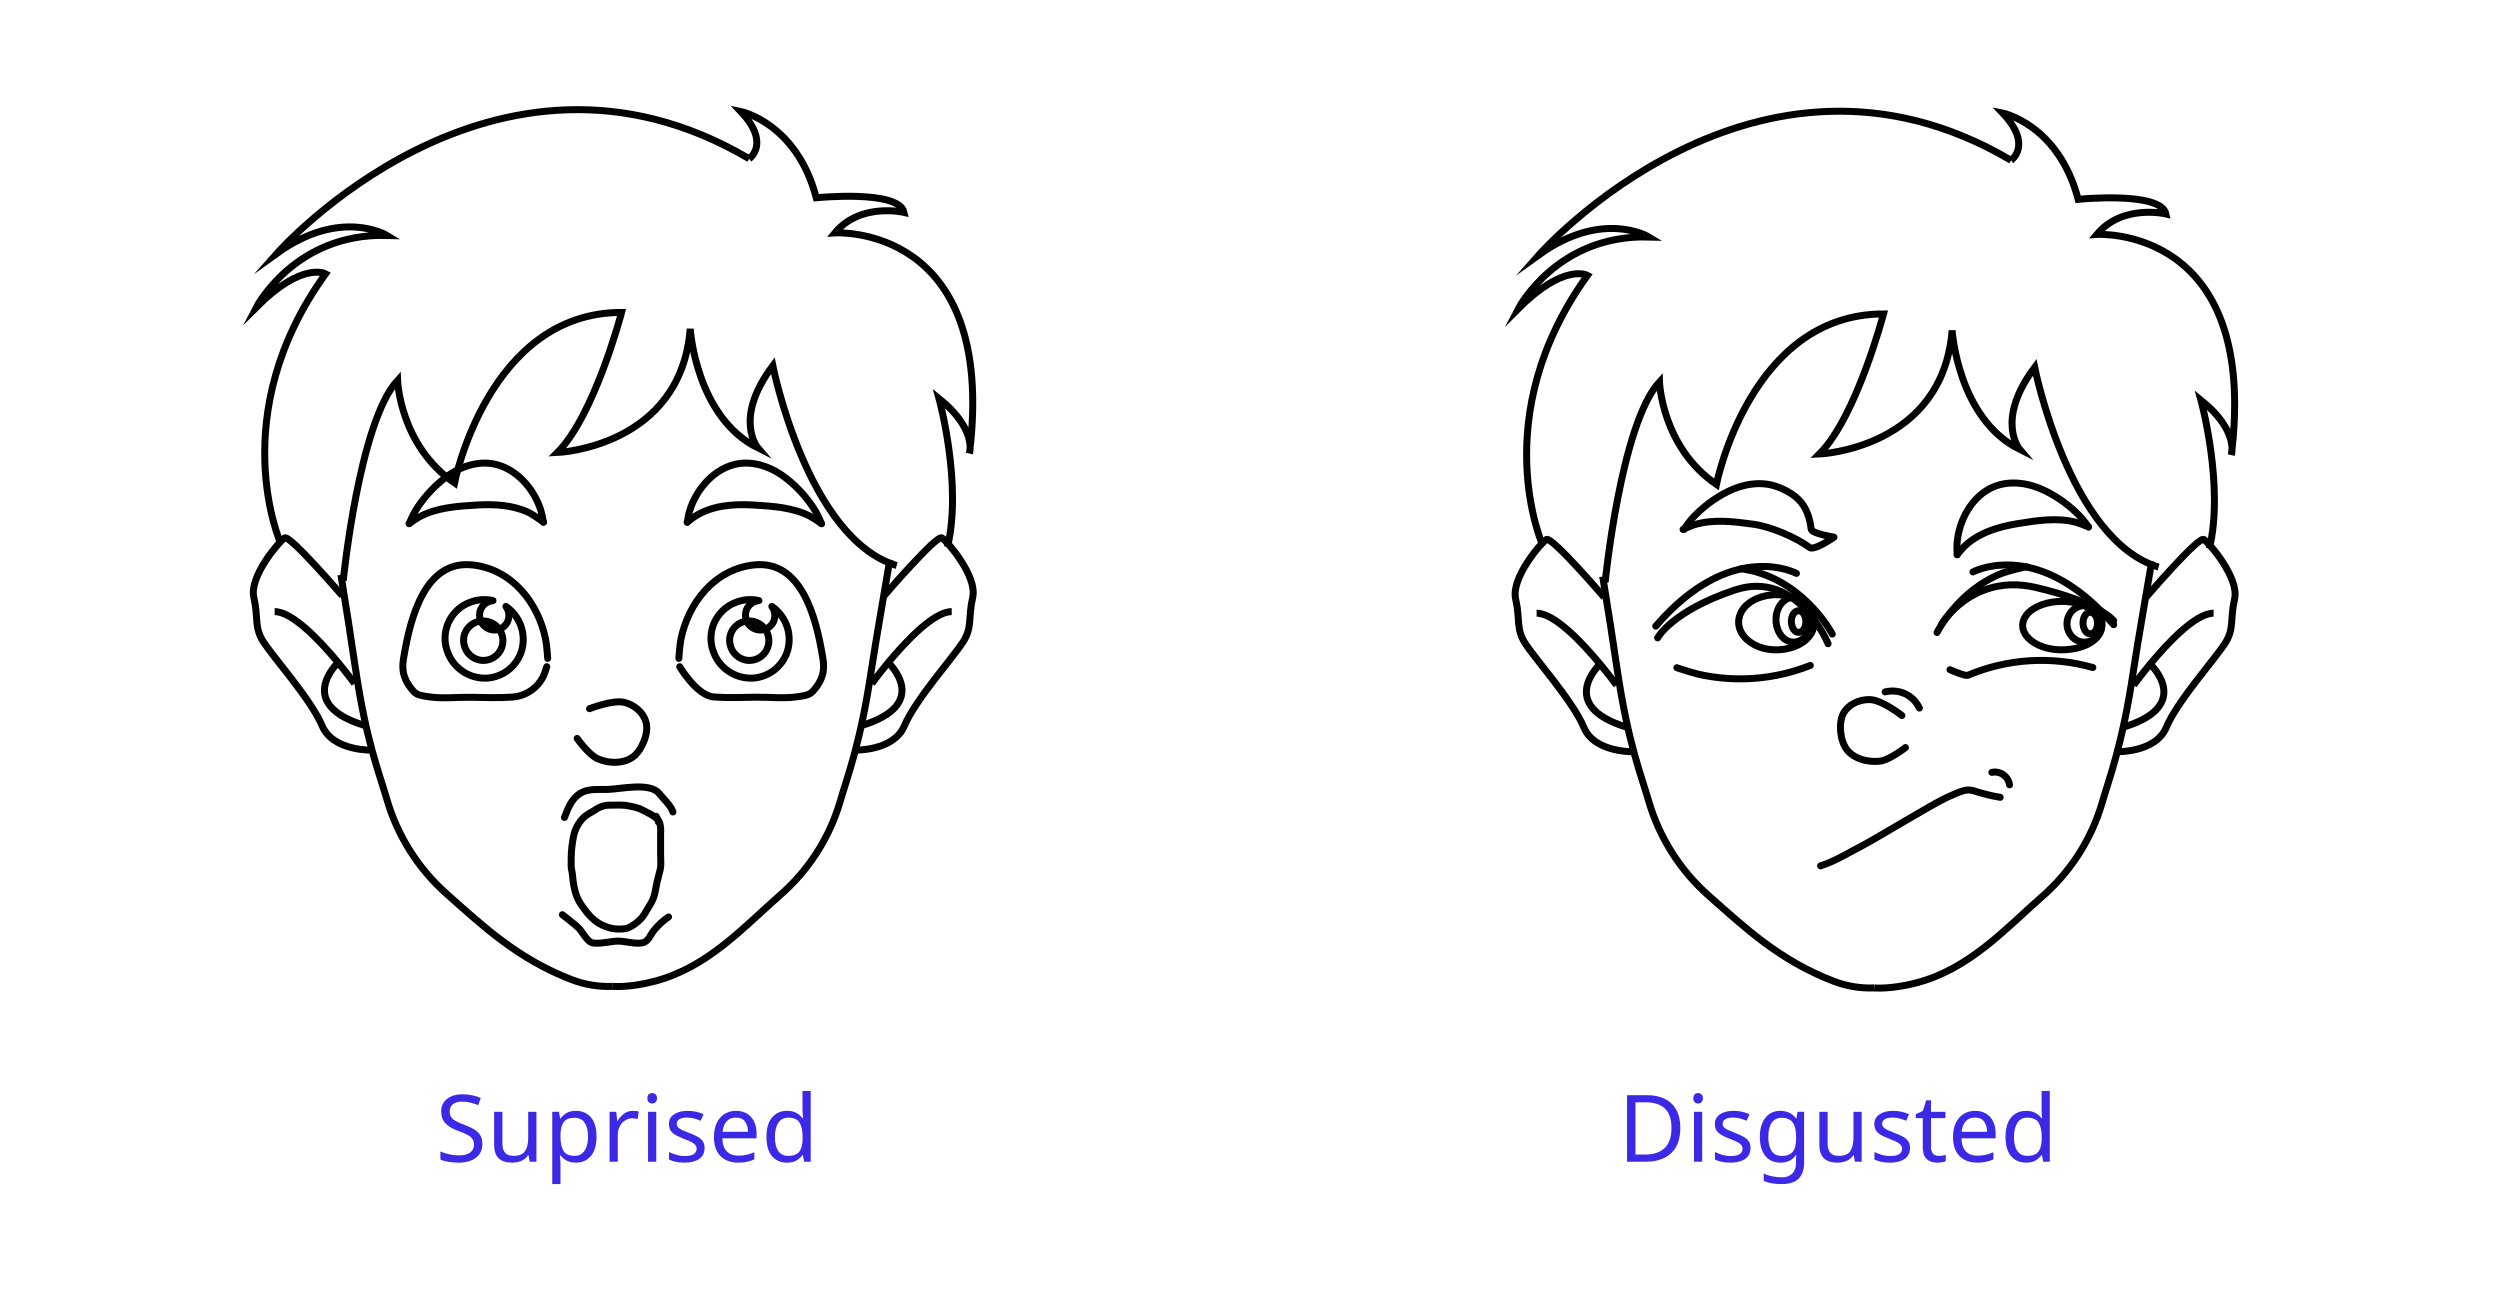
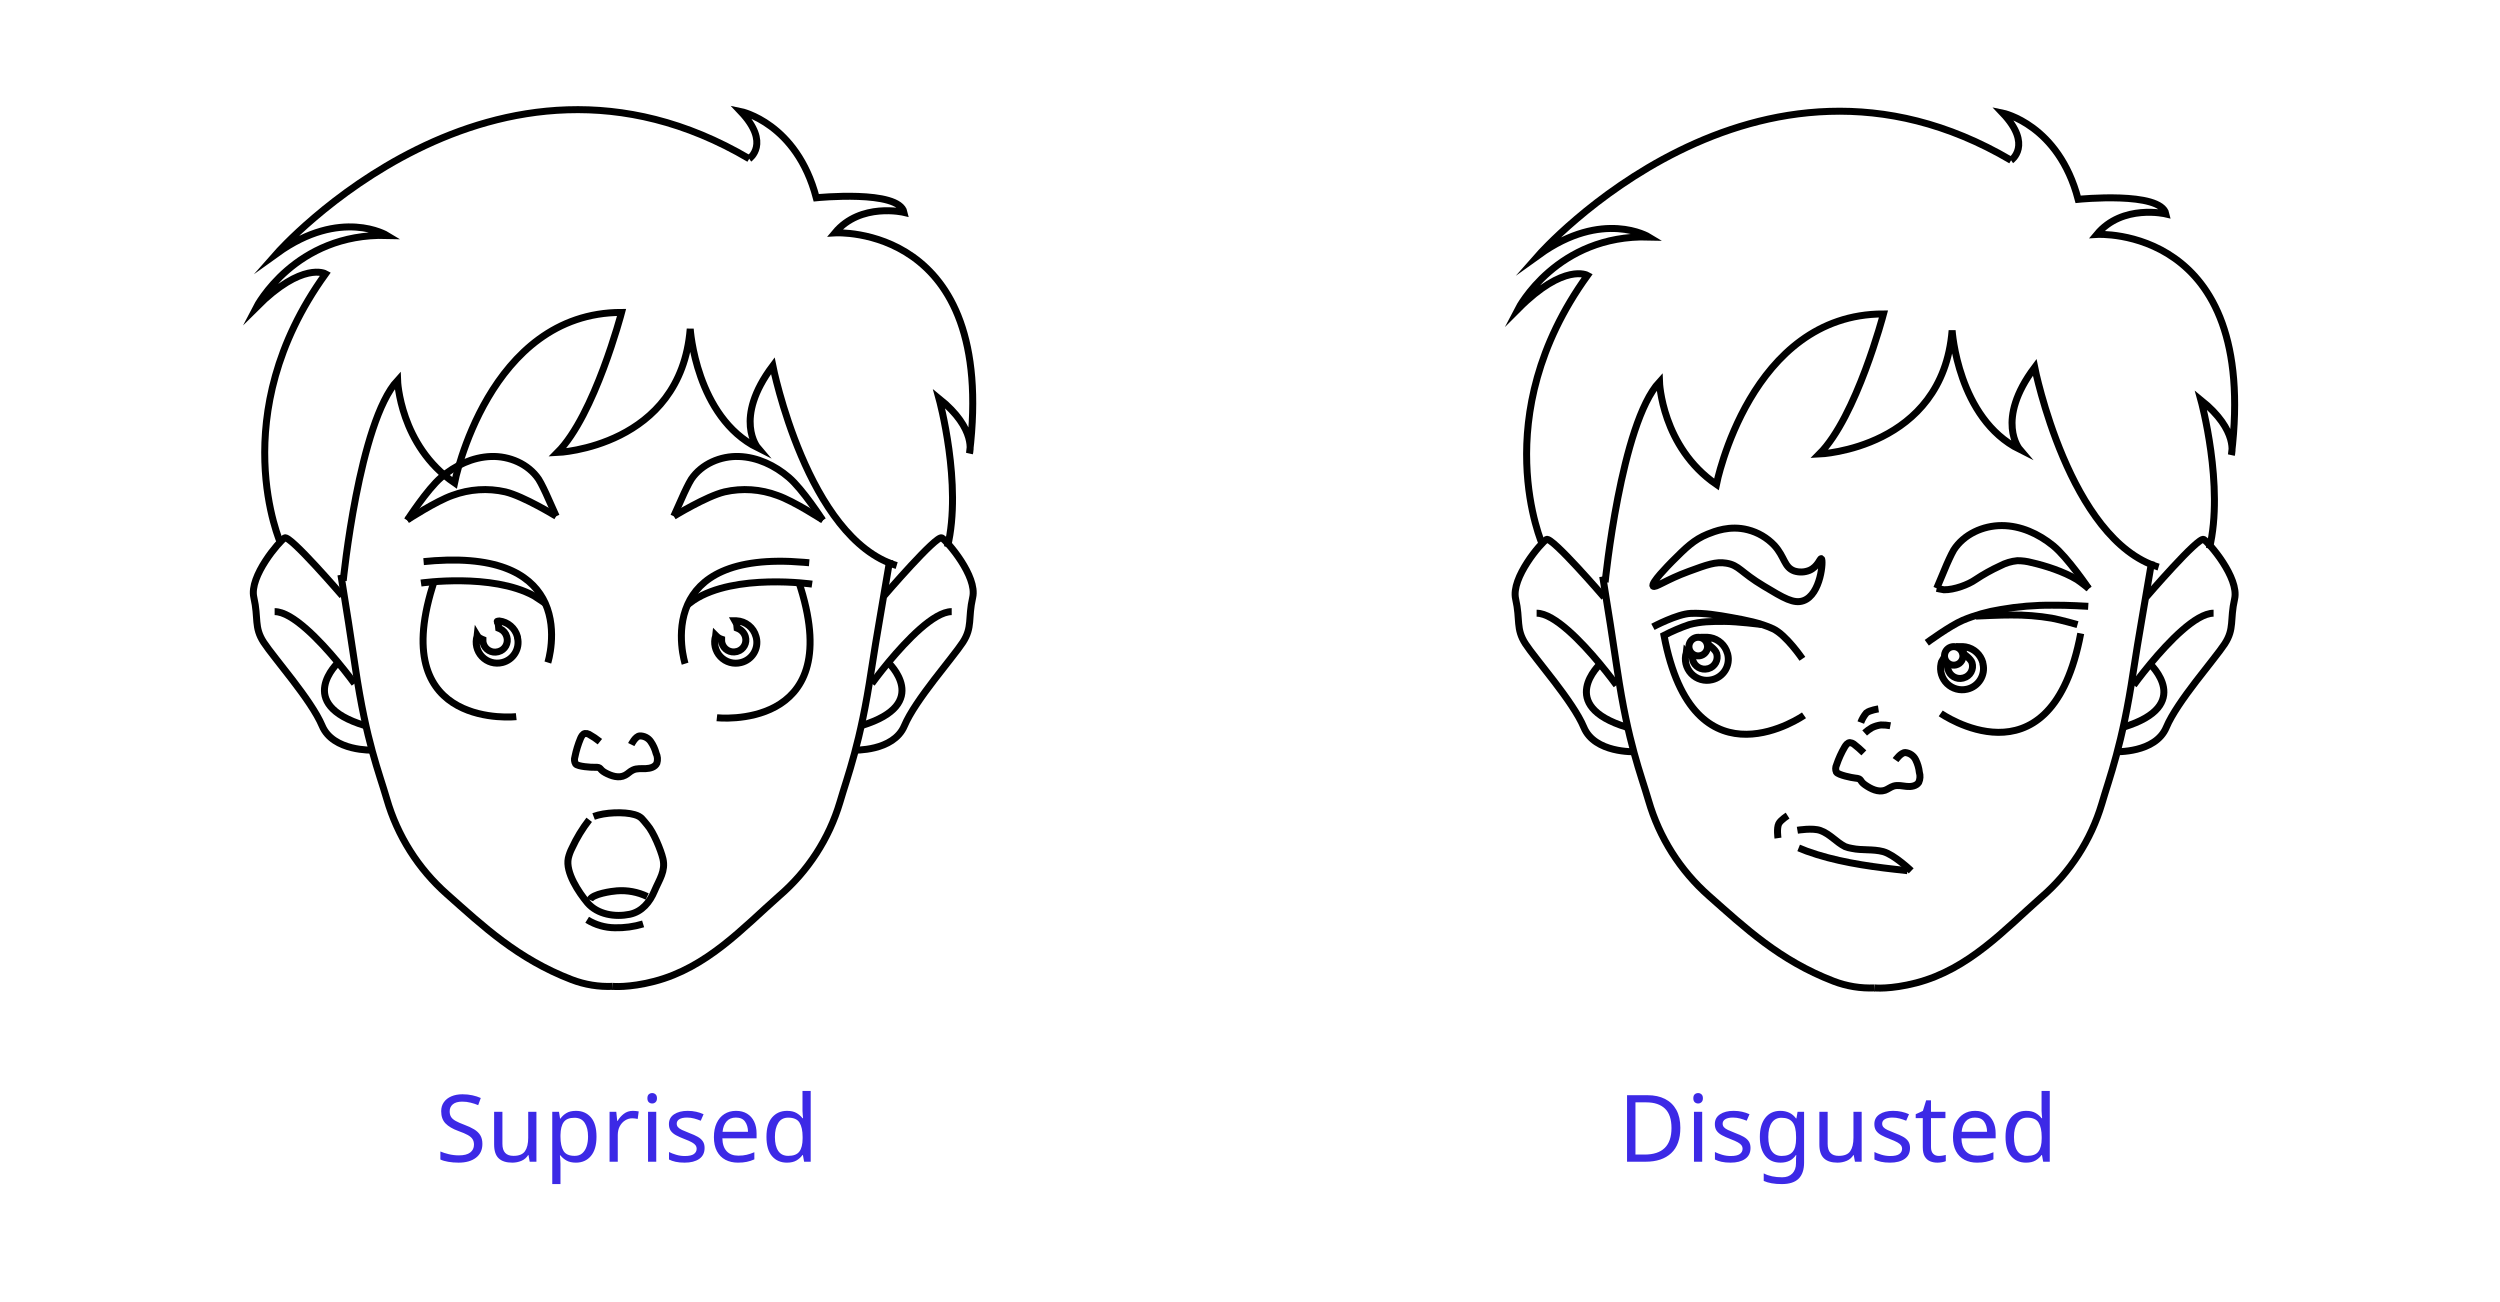
<svg xmlns="http://www.w3.org/2000/svg" id="图层_5" data-name="图层 5" viewBox="0 0 966 503">
  <defs>
-     <style>.cls-1,.cls-2,.cls-3{fill:none;stroke:#000;stroke-width:2.7px;}.cls-1,.cls-3{stroke-miterlimit:10;}.cls-2,.cls-3{stroke-linecap:round;}.cls-2{stroke-linejoin:round;}.cls-4{font-size:36px;fill:#3c29e6;font-family:Avenir-Medium, Avenir;}</style>
+     <style>.cls-1{fill:none;stroke:#000;stroke-miterlimit:10;stroke-width:2.7px;}.cls-2{font-size:36px;fill:#3c29e6;font-family:Avenir-Medium, Avenir;}</style>
  </defs>
  <g id="disgust">
    <path class="cls-1" d="M724.29,381.73s6.18.64,16.13-1.94c20.39-5.3,34.27-20.68,48.25-33a76.6,76.6,0,0,0,23.47-36.19c3-10.34,7.9-22.61,12.16-51.05,2-13.2,4.73-28.22,7.13-42.65" />
    <path class="cls-1" d="M724.38,381.73a39.56,39.56,0,0,1-15.88-2.59c-20.94-8.05-34.25-20.68-48.15-32.95A78,78,0,0,1,637,309.35c-3-10.34-7.85-22-12.08-50.4-2.1-14.1-3.15-20.88-5.63-36.19" />
    <g id="ear">
      <path class="cls-1" d="M829.21,230.81s20.26-23.6,22.31-22.37,13.78,14.85,11.93,23,0,11.46-3.82,17.35S841.26,271,837.06,281.05s-19.63,9.41-19.63,9.41" />
      <path class="cls-1" d="M824.45,264.75s2.66-3.69,6.57-8.39c6.81-8.18,17.42-19.41,24.31-19.42" />
      <path class="cls-1" d="M830.71,256.49s17.41,16.06-10.2,24.47" />
    </g>
    <g id="ear-2" data-name="ear">
      <path class="cls-1" d="M619.87,230.81s-20.26-23.6-22.31-22.37-13.78,14.85-11.92,23,0,11.46,3.81,17.35S607.82,271,612,281.05s19.63,9.41,19.63,9.41" />
      <path class="cls-1" d="M624.63,264.75s-2.66-3.69-6.57-8.39c-6.81-8.18-17.42-19.41-24.31-19.42" />
      <path class="cls-1" d="M618.38,256.49S601,272.55,628.58,281" />
    </g>
    <g id="hair">
      <path id="hair-2" data-name="hair" class="cls-1" d="M596.09,210.67S573.91,161.1,613.4,106.41c0,0-8.9-5-26.71,12.85,0,0,14.84-28.68,50.44-27.69,0,0-17.8-10.88-42.52,6.92,0,0,83.57-94.9,182.47-36.55" />
      <path id="hair-3" data-name="hair" class="cls-1" d="M777.08,61.94s8.48-5.87-3.26-18.26c0,0,21.59,4.38,29.18,33.34,0,0,31.94-3.25,33.92,5.65,0,0-16.81-4-26.7,7.91,0,0,62.81-3.8,52,85.15,0,0,3-9.28-11.79-21.15,0,0,9.13,33.26,3.26,57.39" />
      <path id="hair-4" data-name="hair" class="cls-1" d="M620.22,225s6.11-61.3,21-77.44c0,0,.88,25.12,22,39.62,0,0,13-65.87,64.56-65.87,0,0-10.43,39.78-24.78,54.13,0,0,47.61-2,51.3-47.78,0,0,2.17,34.08,26.12,46,0,0-9.62-11.23,5.78-31.71,0,0,13.32,66.75,47.88,77.18" />
-     </g>
-     <g id="eye2">
-       <path class="cls-2" d="M694.15,221.56S670.87,209,643.06,238.3c-1.08,1.15-3.28,3.64-3.28,3.64" />
-       <path class="cls-2" d="M708,245s-10.14-19.48-31.27-24.5c-1.25-.29-3.86-.73-3.86-.73" />
-       <path class="cls-2" d="M706.37,248.73s-11.72-28.9-36.09-20.73-29.77,18.48-29.77,18.48" />
-       <path class="cls-2" d="M699.5,257.12a73.38,73.38,0,0,1-43.07,3.44c-2.78-.64-8.5-2.55-8.5-2.55" />
-       <path class="cls-2" d="M762.35,221s21.39-11.59,47.64,13.29c2.21,2.09,6.73,7.09,6.73,7.09" />
-       <path class="cls-2" d="M748.47,244.39s7.94-16.22,25.23-22.93A84.08,84.08,0,0,1,783,219" />
-       <path class="cls-2" d="M750.14,241.34S762,221.28,786.63,227s30.09,12.83,30.09,12.83" />
-       <path class="cls-2" d="M808.67,257.93a73,73,0,0,0-48.29,3c-1,.44-6.9-2.15-6.9-2.15" />
-       <path class="cls-1" d="M805.66,234a6.74,6.74,0,0,0-6.34,4c-2.36,5.41,2.15,11.39,7.84,9.9a7.1,7.1,0,0,0-1.5-13.89Z" />
-       <path class="cls-1" d="M693.22,230.84c-2.64-.14-5.2,1.78-6.34,4.88-2.36,6.63,2.15,13.94,7.84,12.12,3.78-1.17,5.87-5.87,4.87-10.58C698.82,233.69,696.21,230.94,693.22,230.84Z" />
-       <path class="cls-1" d="M797.22,232.38c-5.92-.14-11.66,1.94-14.22,5.29-5.31,7.18,4.82,15.1,17.57,13.13,8.48-1.26,13.18-6.36,10.93-11.46C809.79,235.47,803.93,232.5,797.22,232.38Z" />
-       <path class="cls-1" d="M686.8,229.81c-5.67-.17-11.16,2.2-13.61,6C668.11,244,677.8,253,690,250.76c8.11-1.44,12.61-7.24,10.45-13C698.82,233.32,693.22,229.94,686.8,229.81Z" />
-       <path class="cls-1" d="M807.76,236.56c-1.09-.06-2.14.87-2.61,2.36-1,3.2.88,6.73,3.22,5.85,1.56-.56,2.42-2.83,2-5.1C810.07,237.94,809,236.61,807.76,236.56Z" />
-       <path class="cls-1" d="M695.06,236c-1.08-.07-2.14.86-2.61,2.36-1,3.2.89,6.73,3.23,5.85,1.56-.56,2.42-2.83,2-5.11C697.37,237.34,696.29,236,695.06,236Z" />
-     </g>
-     <g id="nose">
-       <path class="cls-2" d="M728.42,267.34a11.86,11.86,0,0,1,8.47,1.11,11.59,11.59,0,0,1,4.76,5.16" />
-     </g>
-     <g id="mouth">
-       <path id="mouth-2" data-name="mouth" class="cls-2" d="M703.47,334.57c5.61-1.79,11-5.17,16.24-7.88,5.41-2.8,27.11-16.1,32.66-18.61,11.09-5,6.69-2.32,20.49,0" />
-       <path class="cls-2" d="M769.65,298.44a5.72,5.72,0,0,1,6.83,4.82" />
-     </g>
-     <path id="nose-2" data-name="nose" class="cls-3" d="M734.89,276.48s-7.59-6-12.28-6.15-9.68,2.42-11,7a14.76,14.76,0,0,0-.31,5.92,14.08,14.08,0,0,0,1.68,5.46c2.61,4.42,8.72,6,13.54,5.39,3.74-.5,9.74-5.25,9.74-5.25" />
-     <g id="eyebrow">
-       <path class="cls-3" d="M807,203.63s-2-2.75-3.16-4A47.86,47.86,0,0,0,790,189.52c-6.06-2.92-13.31-4-19.53-1.47-8.41,3.43-13.68,13-14.28,22.1-.1,1.42.07,4.19.07,4.19" />
-       <path class="cls-3" d="M807,203.63a49.48,49.48,0,0,0-5-1.86c-7.16-1.84-14.8-.66-22.1.51-7.85,1.27-15.83,3.66-21.41,9.39-.79.82-2.23,2.67-2.23,2.67" />
-       <path class="cls-3" d="M650.62,204.63s1.94-2.87,3.14-4.22a47.8,47.8,0,0,1,13.52-10.31c6-3.08,13.2-4.35,19.49-2,8.24,3.13,12,7.6,13.07,16.38.21,1.7,8.74,3.06,8.74,3.06" />
-       <path class="cls-3" d="M650.33,204.57s2.85-1.33,4.31-1.79c7.3-2.27,15.22-1.26,22.77-.23,6.75.91,16.4,5,21.83,9,1.81,1.34,9.34-3.93,9.34-3.93" />
    </g>
  </g>
  <g id="surprised">
    <g id="face">
      <path class="cls-1" d="M236.69,381.13s6.19.64,16.13-1.94c20.4-5.3,34.27-20.68,48.25-33A76.6,76.6,0,0,0,324.54,310c3-10.34,7.91-22.62,12.16-51.05,2-13.2,4.74-28.22,7.13-42.65" />
      <path class="cls-1" d="M236.78,381.13a39.58,39.58,0,0,1-15.88-2.59c-20.93-8.05-34.25-20.68-48.15-33a77.9,77.9,0,0,1-23.31-36.83c-3-10.34-7.86-22-12.09-50.41-2.1-14.09-3.14-20.88-5.62-36.18" />
      <g id="ear-3" data-name="ear">
        <path class="cls-1" d="M341.62,230.21s20.25-23.61,22.31-22.37,13.78,14.85,11.92,23,0,11.46-3.81,17.35-18.37,22.23-22.58,32.25-19.62,9.41-19.62,9.41" />
        <path class="cls-1" d="M336.86,264.14s2.66-3.69,6.56-8.38c6.82-8.18,17.42-19.42,24.32-19.43" />
        <path class="cls-1" d="M343.11,255.88s17.42,16.07-10.2,24.48" />
      </g>
      <g id="ear-4" data-name="ear">
        <path class="cls-1" d="M132.27,230.21S112,206.6,110,207.84s-13.78,14.85-11.92,23,0,11.46,3.81,17.35,18.37,22.23,22.58,32.25,19.62,9.41,19.62,9.41" />
        <path class="cls-1" d="M137,264.14s-2.66-3.69-6.56-8.38c-6.82-8.18-17.42-19.42-24.32-19.43" />
        <path class="cls-1" d="M130.78,255.88S113.36,272,141,280.36" />
      </g>
      <g id="hair-5" data-name="hair">
        <path id="hair-6" data-name="hair" class="cls-1" d="M108.49,210.06S86.32,160.5,125.8,105.8c0,0-8.9-4.94-26.7,12.86,0,0,14.83-28.68,50.44-27.69,0,0-17.81-10.88-42.53,6.92,0,0,83.57-94.91,182.48-36.55" />
        <path id="hair-7" data-name="hair" class="cls-1" d="M289.49,61.34s8.47-5.87-3.26-18.26c0,0,21.58,4.38,29.18,33.34,0,0,31.94-3.26,33.92,5.65,0,0-16.82-4-26.71,7.91,0,0,62.82-3.81,52,85.15,0,0,3-9.28-11.79-21.15,0,0,9.13,33.26,3.26,57.39" />
        <path id="hair-8" data-name="hair" class="cls-1" d="M132.62,224.41s6.11-61.3,21-77.44c0,0,.87,25.12,22,39.62,0,0,13-65.87,64.56-65.87,0,0-10.43,39.78-24.78,54.13,0,0,47.61-2,51.3-47.79,0,0,2.18,34.09,26.12,46,0,0-9.62-11.24,5.79-31.72,0,0,13.31,66.76,47.87,77.19" />
      </g>
    </g>
-     <path id="nose-3" data-name="nose" class="cls-3" d="M227.81,273.84s9-3.56,13.51-2.42,8.6,5.07,8.6,9.88a14.47,14.47,0,0,1-1.39,5.76,14.14,14.14,0,0,1-3.15,4.75c-3.77,3.5-10.08,3.33-14.52,1.33-3.44-1.55-7.85-7.8-7.85-7.8" />
-     <g id="eyebrow-2" data-name="eyebrow">
-       <path class="cls-3" d="M317.43,202.34s-1.33-3.11-2.21-4.63a47.43,47.43,0,0,0-11.35-12.83c-5.27-4.17-12.11-6.81-18.74-5.68-9,1.53-16.18,9.76-18.73,18.47-.4,1.37-.85,4.12-.85,4.12" />
-       <path class="cls-3" d="M317.43,202.34a49,49,0,0,0-4.49-2.9c-6.6-3.35-14.31-3.86-21.69-4.3-7.94-.47-16.24.14-22.94,4.53-.95.62-2.76,2.12-2.76,2.12" />
-       <path class="cls-3" d="M158.1,202.34s1.36-3.18,2.27-4.74a47.71,47.71,0,0,1,11.29-12.72c5.27-4.17,12.11-6.81,18.74-5.68,8.69,1.48,15.74,9.27,18.49,17.69a47.5,47.5,0,0,1,1.09,4.9" />
-       <path class="cls-3" d="M158.1,202.34s2.54-1.86,3.89-2.59c6.73-3.63,14.69-4.16,22.29-4.61,6.8-.4,13.88,0,20,2.87a46,46,0,0,1,5.73,3.78" />
-     </g>
-     <g id="eye2-2" data-name="eye2">
-       <path class="cls-3" d="M262.31,254.42s.31-5,.8-7.43c2.83-14,13-27.11,28.33-28.71,18.06-1.87,23.82,19.65,26.45,35.69.53,3.19,1.19,7.68-3.89,13.23-1.38,1.52-3.72,1.69-5.75,2-5.42.81-10.9.12-16.36.2s-10.71.32-16.11-.1c-6.59-.52-13.14-11.68-13.14-11.68" />
-       <path class="cls-3" d="M211.62,254.42s-.3-5-.8-7.43c-2.82-14-13-27.11-28.33-28.71C164.44,216.41,158.68,237.93,156,254c-.52,3.19-1.18,7.68,3.89,13.23,1.38,1.52,3.73,1.69,5.76,2,5.42.81,10.9.12,16.35.2s10.72.32,16.12-.1A14.4,14.4,0,0,0,210,261.2a32.12,32.12,0,0,0,1.28-3.59" />
-       <path class="cls-2" d="M275.89,252.43A15.36,15.36,0,0,0,291.25,262a15,15,0,0,0,12.94-10.18,15.49,15.49,0,0,0-5-16.79c-.3-.25-.94-.72-.94-.72a11.15,11.15,0,0,1,.62,1.05,5.77,5.77,0,0,1,.26,4.25,5.61,5.61,0,0,1-4.86,3.82,5.77,5.77,0,0,1-5.77-3.57,5.57,5.57,0,0,1,3.2-7.42,11,11,0,0,1,1.55-.37l-.82-.17a15,15,0,0,0-8.07.84A14.82,14.82,0,0,0,275.89,252.43Z" />
-       <path class="cls-1" d="M288.76,255.16a7.53,7.53,0,0,0,7.35-3.83,7.65,7.65,0,0,0-8-11.28,7.46,7.46,0,0,0-6,9A7.72,7.72,0,0,0,288.76,255.16Z" />
-       <path class="cls-2" d="M173.14,252.43A15.35,15.35,0,0,0,188.5,262a15,15,0,0,0,12.93-10.18,15.49,15.49,0,0,0-5-16.79c-.31-.25-.95-.72-.95-.72s.45.68.63,1.05a5.87,5.87,0,0,1,.26,4.25,5.62,5.62,0,0,1-4.86,3.82,5.76,5.76,0,0,1-5.77-3.57,5.57,5.57,0,0,1,3.2-7.42,10.71,10.71,0,0,1,1.55-.37l-.83-.17a15,15,0,0,0-8.06.84A14.82,14.82,0,0,0,173.14,252.43Z" />
-       <path class="cls-1" d="M186,255.16a7.55,7.55,0,0,0,7.35-3.83,7.65,7.65,0,0,0-8-11.28,7.47,7.47,0,0,0-6.05,9A7.72,7.72,0,0,0,186,255.16Z" />
-     </g>
-     <path class="cls-3" d="M254.41,317.63c-.06-1.49-2.78-2.91-3.87-3.45s-2.27-1.25-3.44-1.74a24,24,0,0,0-4-1c-2.43-.57-5-.3-7.47-.32a9.13,9.13,0,0,0-5.48,1.73c-1.67,1.11-3.62,1.86-5,3.43a13.93,13.93,0,0,0-3.45,6.46,45.48,45.48,0,0,0-1,9c0,1,0,2,0,3s.35,1.88.44,2.87c.38,4,.93,8.22,3.23,11.66,2.58,3.84,5.42,7.37,9.94,8.85a13.1,13.1,0,0,0,4.52.86c2,0,3.27,0,5-1a15.57,15.57,0,0,0,4.44-3.69c1-1.34,1.77-2.93,2.69-4.34a14.46,14.46,0,0,0,2.16-5.19,70,70,0,0,1,1.72-7.72c.77-2.3.42-4.91.42-7.33,0-2.6,0-5.2,0-7.8a11.9,11.9,0,0,0-.31-3.81c-.32-1-1-1.73-1.41-2.66" />
-     <path class="cls-3" d="M218.11,315.87c1.31-3.52,2.82-7.28,6-9.28s7-1.44,10.66-1.55c5.11-.15,16.36-2.87,19.92,1.56,1.69,2.11,4.51,4.62,5.33,7.15" />
-     <path class="cls-3" d="M217.31,353.44c2.05,1.66,4.2,3.21,6.11,5,1.53,1.46,3.26,5,5.06,5.74,2.32.9,7.76-.57,10.4-.54s6.66,1.21,9.31.69c2.34-.47,3.1-3.1,4.47-4.8a25.76,25.76,0,0,1,5.66-5.22" />
  </g>
-   <text class="cls-4" transform="translate(168.32 448.89)">
+   <text class="cls-2" transform="translate(168.32 448.89)">
    <tspan xml:space="preserve">Suprised                                 Disgusted</tspan>
  </text>
+   <g id="brow">
+     <g id="eyebrow">
+       <path class="cls-1" d="M748.35,227.33s1.86.44,2.79.56c4,.06,9.43-2,12.16-3.91a69,69,0,0,1,9.55-5.33,17.85,17.85,0,0,1,6.64-2,21.07,21.07,0,0,1,5.58.74c5.21,1.18,12.22,3.41,17.49,6.57,1.62,1.06,4.59,3.48,4.59,3.48" />
+       <path class="cls-1" d="M748.35,227.33l3.85-9.18s1.67-3.84,2.73-5.64c3.91-6.08,11.29-9.43,18.54-9.43s14.21,3.16,19.85,7.75,13.77,16.63,13.77,16.63" />
+     </g>
+     <path class="cls-1" d="M703.76,215.86c-.5-.19-1.31,3.1-4.59,4.53a8.59,8.59,0,0,1-5.83.24c-4-1.42-3.66-5.45-7.76-9.92a21.42,21.42,0,0,0-10.23-6c-7-1.8-12.84.62-15.51,1.67-5.33,2.17-8.37,5.21-13.83,10.67-1.3,1.36-8.19,8.25-7.26,9.43.69.87,5-2.48,13.84-5.71,6.94-2.54,10.42-3.84,14.45-3.16,5,.8,5.46,3.47,14.51,8.87,7.69,4.65,11.6,6.94,15.26,5.64C703.63,229.75,704.63,216.23,703.76,215.86Z" />
+   </g>
+   <g id="nose">
+     <path id="nose-2" class="cls-1" d="M720.19,290.91a44.34,44.34,0,0,0-3.9-3.41,3.11,3.11,0,0,0-1.49-.56c-.93.06-1.49.87-2,1.68a37,37,0,0,0-3.16,6.94,3.36,3.36,0,0,0-.06,2.79c.74,1.12,5.95,2.17,7.25,2.3,2.8.25,1.49,1,3.79,2.6s5.08,3,7.75,2.11c1.18-.43,2.11-1.24,3.29-1.61,1.61-.5,3.41-.06,5.08.12s3.73-.12,4.66-1.55a5.59,5.59,0,0,0,.24-3.9,14.46,14.46,0,0,0-1.42-4.84,5,5,0,0,0-4-2.79c-1.68-.07-3.78,2.91-3.78,2.91" />
+     <path class="cls-1" d="M720.5,283.22a17,17,0,0,1,2.8-2.05,11.48,11.48,0,0,1,3.47-1.05,18.05,18.05,0,0,1,3.66.31" />
+     <path class="cls-1" d="M719,279.19a12.72,12.72,0,0,1,2.17-3.72c1.31-1.06,4.66-1.55,4.66-1.55" />
+   </g>
+   <g id="eye">
+     <g id="eye2">
+       <path class="cls-1" d="M749.9,275.65s41.31,28.91,53.53-28.1c.19-.93.56-2.79.56-2.79" />
+       <path class="cls-1" d="M766.16,256.05a8.45,8.45,0,0,0-6.64-6.08c-.37-.06-1.12-.12-1.12-.12h-.49s.43.87.62,1.36c0,.07.06.13.06.19.06.5.18,1.36.18,1.36l.31.13s2.49,1.74,2.92,3.22a4.68,4.68,0,0,1-3.23,5.83c-.06,0-.12.07-.24.07a4.78,4.78,0,0,1-5.83-3.42,3.81,3.81,0,0,1-.13-1.24v-.24l-.18-.07-1.93-1.24-.18-.18-.07.12s-.12.44-.18.68a8.33,8.33,0,0,0,10.11,9.87,8.18,8.18,0,0,0,6.08-9.8A1.12,1.12,0,0,0,766.16,256.05Z" />
+       <path class="cls-1" d="M755.05,249.85a3.59,3.59,0,0,0-1.67,6.82,3.6,3.6,0,0,0,2.42.25,3.53,3.53,0,0,0,2.6-4.22.22.22,0,0,0-.06-.18A3.58,3.58,0,0,0,755.05,249.85Z" />
+       <path class="cls-1" d="M667.47,252.45a8.41,8.41,0,0,0-6.64-6.07c-.37-.07-1.11-.13-1.11-.13h-.5s.44.87.62,1.37c0,.06,0,.06.06.12.07.5.19,1.43.19,1.43l.31.12s2.48,1.74,2.92,3.23a4.7,4.7,0,0,1-3.17,5.83c-.06,0-.18.06-.25.06a4.79,4.79,0,0,1-5.83-3.41,6.24,6.24,0,0,1-.12-1.24v-.25l-.19-.06-1.92-1.24-.19-.19a.19.19,0,0,1-.06.12,8.32,8.32,0,0,0,10,10.49,8.1,8.1,0,0,0,6-9.8A.82.82,0,0,1,667.47,252.45Z" />
+       <path class="cls-1" d="M656.37,246.25a3.6,3.6,0,1,0,3.35,2.85.22.22,0,0,0-.06-.18A3.51,3.51,0,0,0,656.37,246.25Z" />
+       <path class="cls-1" d="M697.06,276.4s-41.31,28.9-53.53-28.1l-.56-2.79h0a72.59,72.59,0,0,1,9.74-4.16c4.71-1.24,8.43-1.24,13.64-1.24,4.84,0,14.33,1.18,14.33,1.18" />
+       <path class="cls-1" d="M763.49,238.06s10.17-.49,13.64-.43a88.71,88.71,0,0,1,15.7,1.24c3.35.62,9.92,2.48,9.92,2.48" />
+     </g>
+     <path class="cls-1" d="M638.69,242.22s9.37-5,14.64-5.21,10.54.68,15.69,1.61c5.46,1,11,2,16.07,4.34s11.35,11.6,11.35,11.6" />
+     <path class="cls-1" d="M744.51,248.36s8.87-6.51,13.89-8.68a63.61,63.61,0,0,1,14.7-4.16A109.69,109.69,0,0,1,793,233.85c5.71-.07,13.9.43,13.9.43" />
+   </g>
+   <g id="mouth">
+     <g id="mouth-2">
+       <path class="cls-1" d="M695,327.63l3.1,1.24c10.54,3.85,22.83,5.77,33.93,7l5,.56" />
+     </g>
+     <path class="cls-1" d="M694.51,320.81s6-1,8.94.12c3.72,1.37,6.08,4.47,9.49,6.2a12.6,12.6,0,0,0,2.6.69c4,.86,8.07.18,12.1,1.24,4.34,1.18,10.85,7.44,10.85,7.44" />
+     <path class="cls-1" d="M690.73,315.16s-2.67,1.68-3.41,3.1c-.87,1.74-.31,5.59-.31,5.59" />
+   </g>
+   <g id="male1.4">
+     <g id="eyebrow-2" data-name="eyebrow">
+       <path class="cls-1" d="M260.35,199.47s12.57-7.71,19.62-9.41a35.69,35.69,0,0,1,20.47,1.4c6.31,2.18,17.61,9.53,17.61,9.53" />
+       <path class="cls-1" d="M260.35,199.47l4-8.93s1.7-3.7,2.79-5.4c4-5.89,11.3-9,18.4-8.75s13.85,3.46,19.26,8.08,13.12,16.58,13.12,16.58" />
+       <g id="eyebrow-2-2" data-name="eyebrow-2">
+         <path class="cls-1" d="M214.91,199.47s-12.57-7.71-19.62-9.41a36,36,0,0,0-20.41,1.34c-6.31,2.18-17.61,9.53-17.61,9.53" />
+         <path class="cls-1" d="M214.91,199.47l-4-8.93s-1.7-3.7-2.79-5.4c-4-5.89-11.3-9-18.41-8.75s-13.84,3.46-19.25,8.08-13.12,16.58-13.12,16.58" />
+       </g>
+     </g>
+   </g>
+   <path id="nose-2-2" data-name="nose" class="cls-1" d="M231.8,286.58a29.7,29.7,0,0,0-4.25-2.86,2.69,2.69,0,0,0-1.52-.3c-.85.18-1.34,1.09-1.7,1.88a38,38,0,0,0-2.19,7.17,3.31,3.31,0,0,0,.3,2.73c.85,1,6,1.34,7.35,1.28,2.74-.12,1.58.73,4,2.06s5.35,2.31,7.78,1c1.09-.55,1.88-1.52,3-2,1.52-.73,3.28-.48,5-.55s3.58-.6,4.25-2.12a5.27,5.27,0,0,0-.31-3.83,14.15,14.15,0,0,0-2.06-4.49,5,5,0,0,0-4.25-2.19c-1.7.12-3.28,3.34-3.28,3.34" />
+   <g id="eye_" data-name="eye ">
+     <path class="cls-1" d="M264.72,256.45s-3.83-12.09,1-22.9c4.44-9.9,16.22-18.71,44.83-16.28l2.13.18" />
+     <path class="cls-1" d="M313.8,225.71s-29.76-4.31-45.74,6.2c-.79.55-2.25,1.64-2.25,1.64" />
+     <path class="cls-1" d="M277,277.34s49.5,5.35,32.44-50c-.19-.66-.61-1.94-.61-1.94" />
+     <path class="cls-1" d="M211.69,256s3.83-12.08-1-22.9c-4.37-9.65-15.61-18.28-42.7-16.46l-4.31.37" />
+     <path class="cls-1" d="M162.67,225.29s27.28-3.95,43.62,4.92c.73.42,4.37,2.91,4.37,2.91" />
+     <path class="cls-1" d="M199.48,276.92s-49.5,5.34-32.43-50.05c.18-.67.61-2,.61-2" />
+     <path class="cls-1" d="M292.11,245.94a8.23,8.23,0,0,0-7.59-6.07H284a9.89,9.89,0,0,1,.66,1.39,10.62,10.62,0,0,1,.19,1.46l.3.12a4.94,4.94,0,0,1,2.86,3.16,4.6,4.6,0,0,1-3.1,5.71c-.06,0-.18.06-.25.06a4.68,4.68,0,0,1-5.71-3.34,4.15,4.15,0,0,1-.12-1.21V247l-.18-.06a4.65,4.65,0,0,1-1.88-1.21l-.18-.18a.19.19,0,0,1-.06.12A8.13,8.13,0,0,0,286.34,256a8,8,0,0,0,5.9-9.59A2.23,2.23,0,0,0,292.11,245.94Z" />
+     <path class="cls-1" d="M199.91,245.94a8.24,8.24,0,0,0-7-6c-.18,0-.91.12-.85.24a6.22,6.22,0,0,1,.49,1.15,11.41,11.41,0,0,1,.18,1.46,4.37,4.37,0,0,0,.49.18,4.82,4.82,0,0,1,2.61,3.1,4.58,4.58,0,0,1-3.16,5.71c-.06,0-.12.06-.24.06a4.68,4.68,0,0,1-5.71-3.34,4,4,0,0,1-.12-1.21v-.18a2.55,2.55,0,0,0-.37-.13,4.65,4.65,0,0,1-1.58-1,3.68,3.68,0,0,1-.24-.36.19.19,0,0,1-.06.12A8.13,8.13,0,0,0,194.08,256a8,8,0,0,0,5.89-9.59A.79.79,0,0,0,199.91,245.94Z" />
+   </g>
+   <g id="male1.7">
+     <path class="cls-1" d="M227.67,316.77a56,56,0,0,0-6.68,11,16.57,16.57,0,0,0-1.4,3.83c-1.15,5.52,4.07,13.24,7.41,17.25,3.89,4.55,10.69,5.59,16.34,4.43,4.74-1,7.77-4.74,9.54-9,1.88-4.43,4.37-7.71,3.28-12.45-.79-3.4-3.71-10.39-6-13-1.88-2.19-2.24-3.28-5-4.07-4-1.15-11.42-.91-15.79.73" />
+     <path class="cls-1" d="M226.88,355.4a20.68,20.68,0,0,0,10.69,3.09A34.8,34.8,0,0,0,248.5,357" />
+     <path class="cls-1" d="M227.91,347.74c.91-2.37,8.75-3.4,10.45-3.52a23,23,0,0,1,11.72,2.19" />
+   </g>
</svg>
